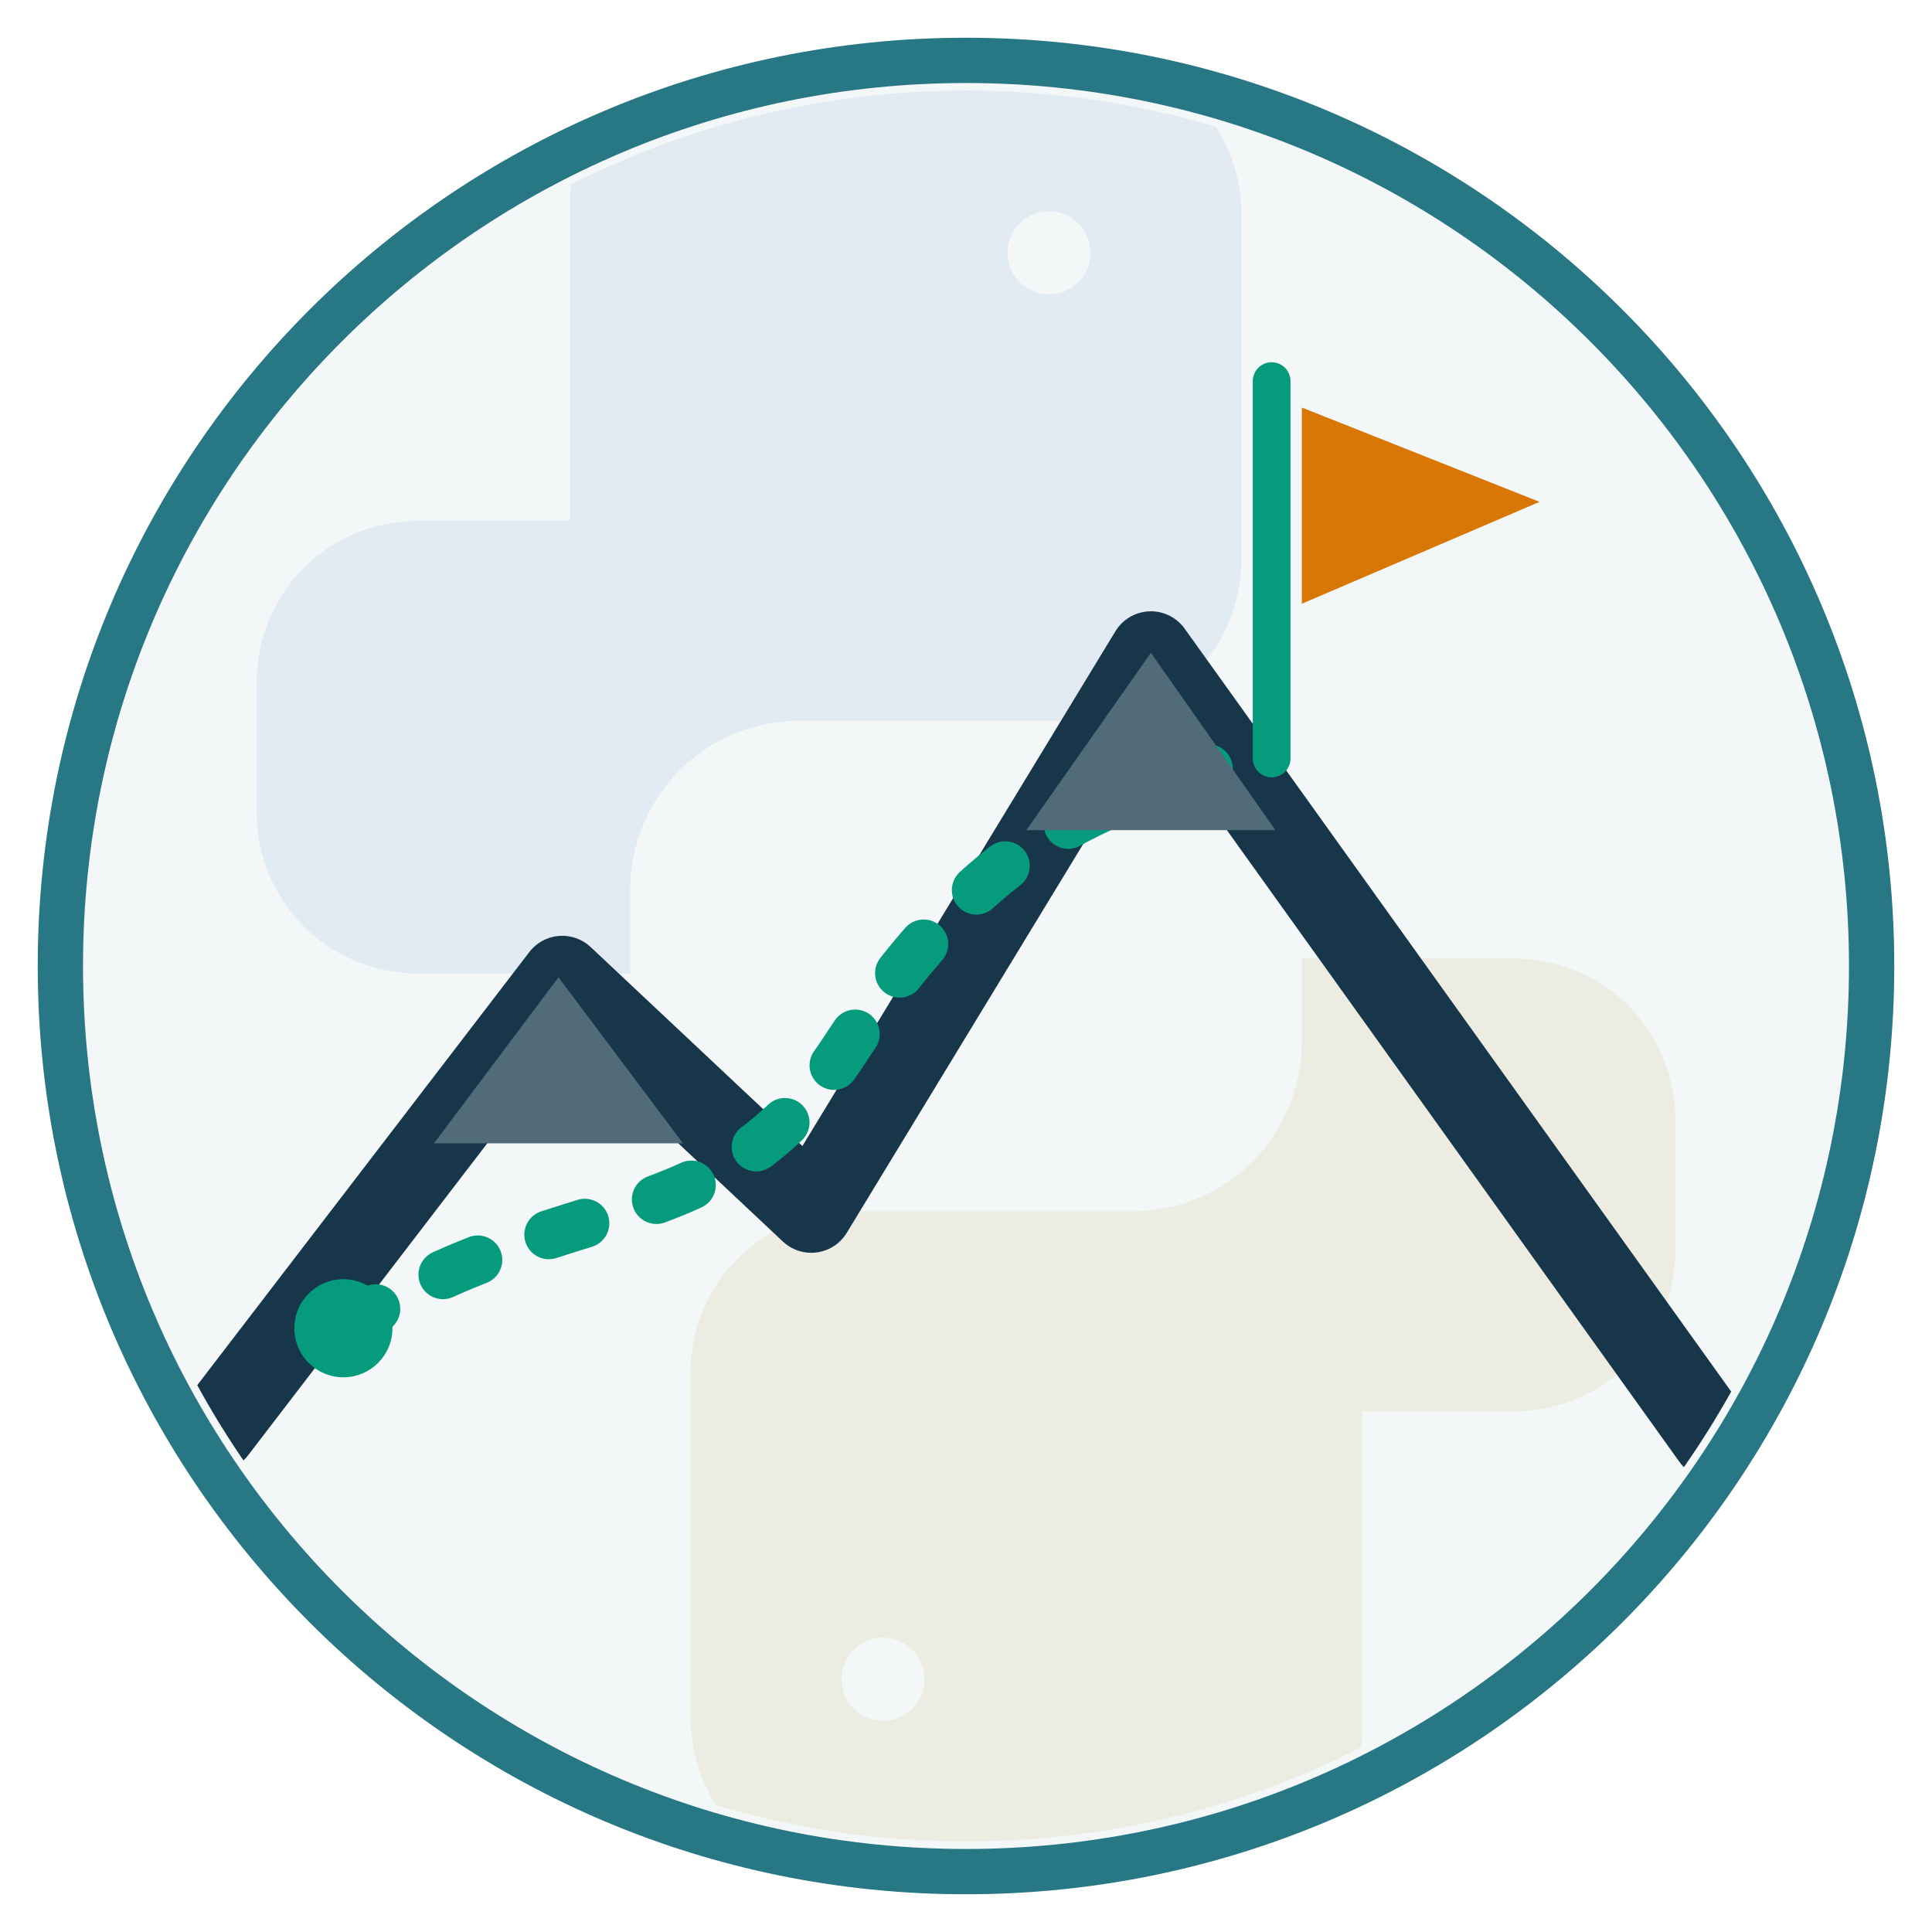
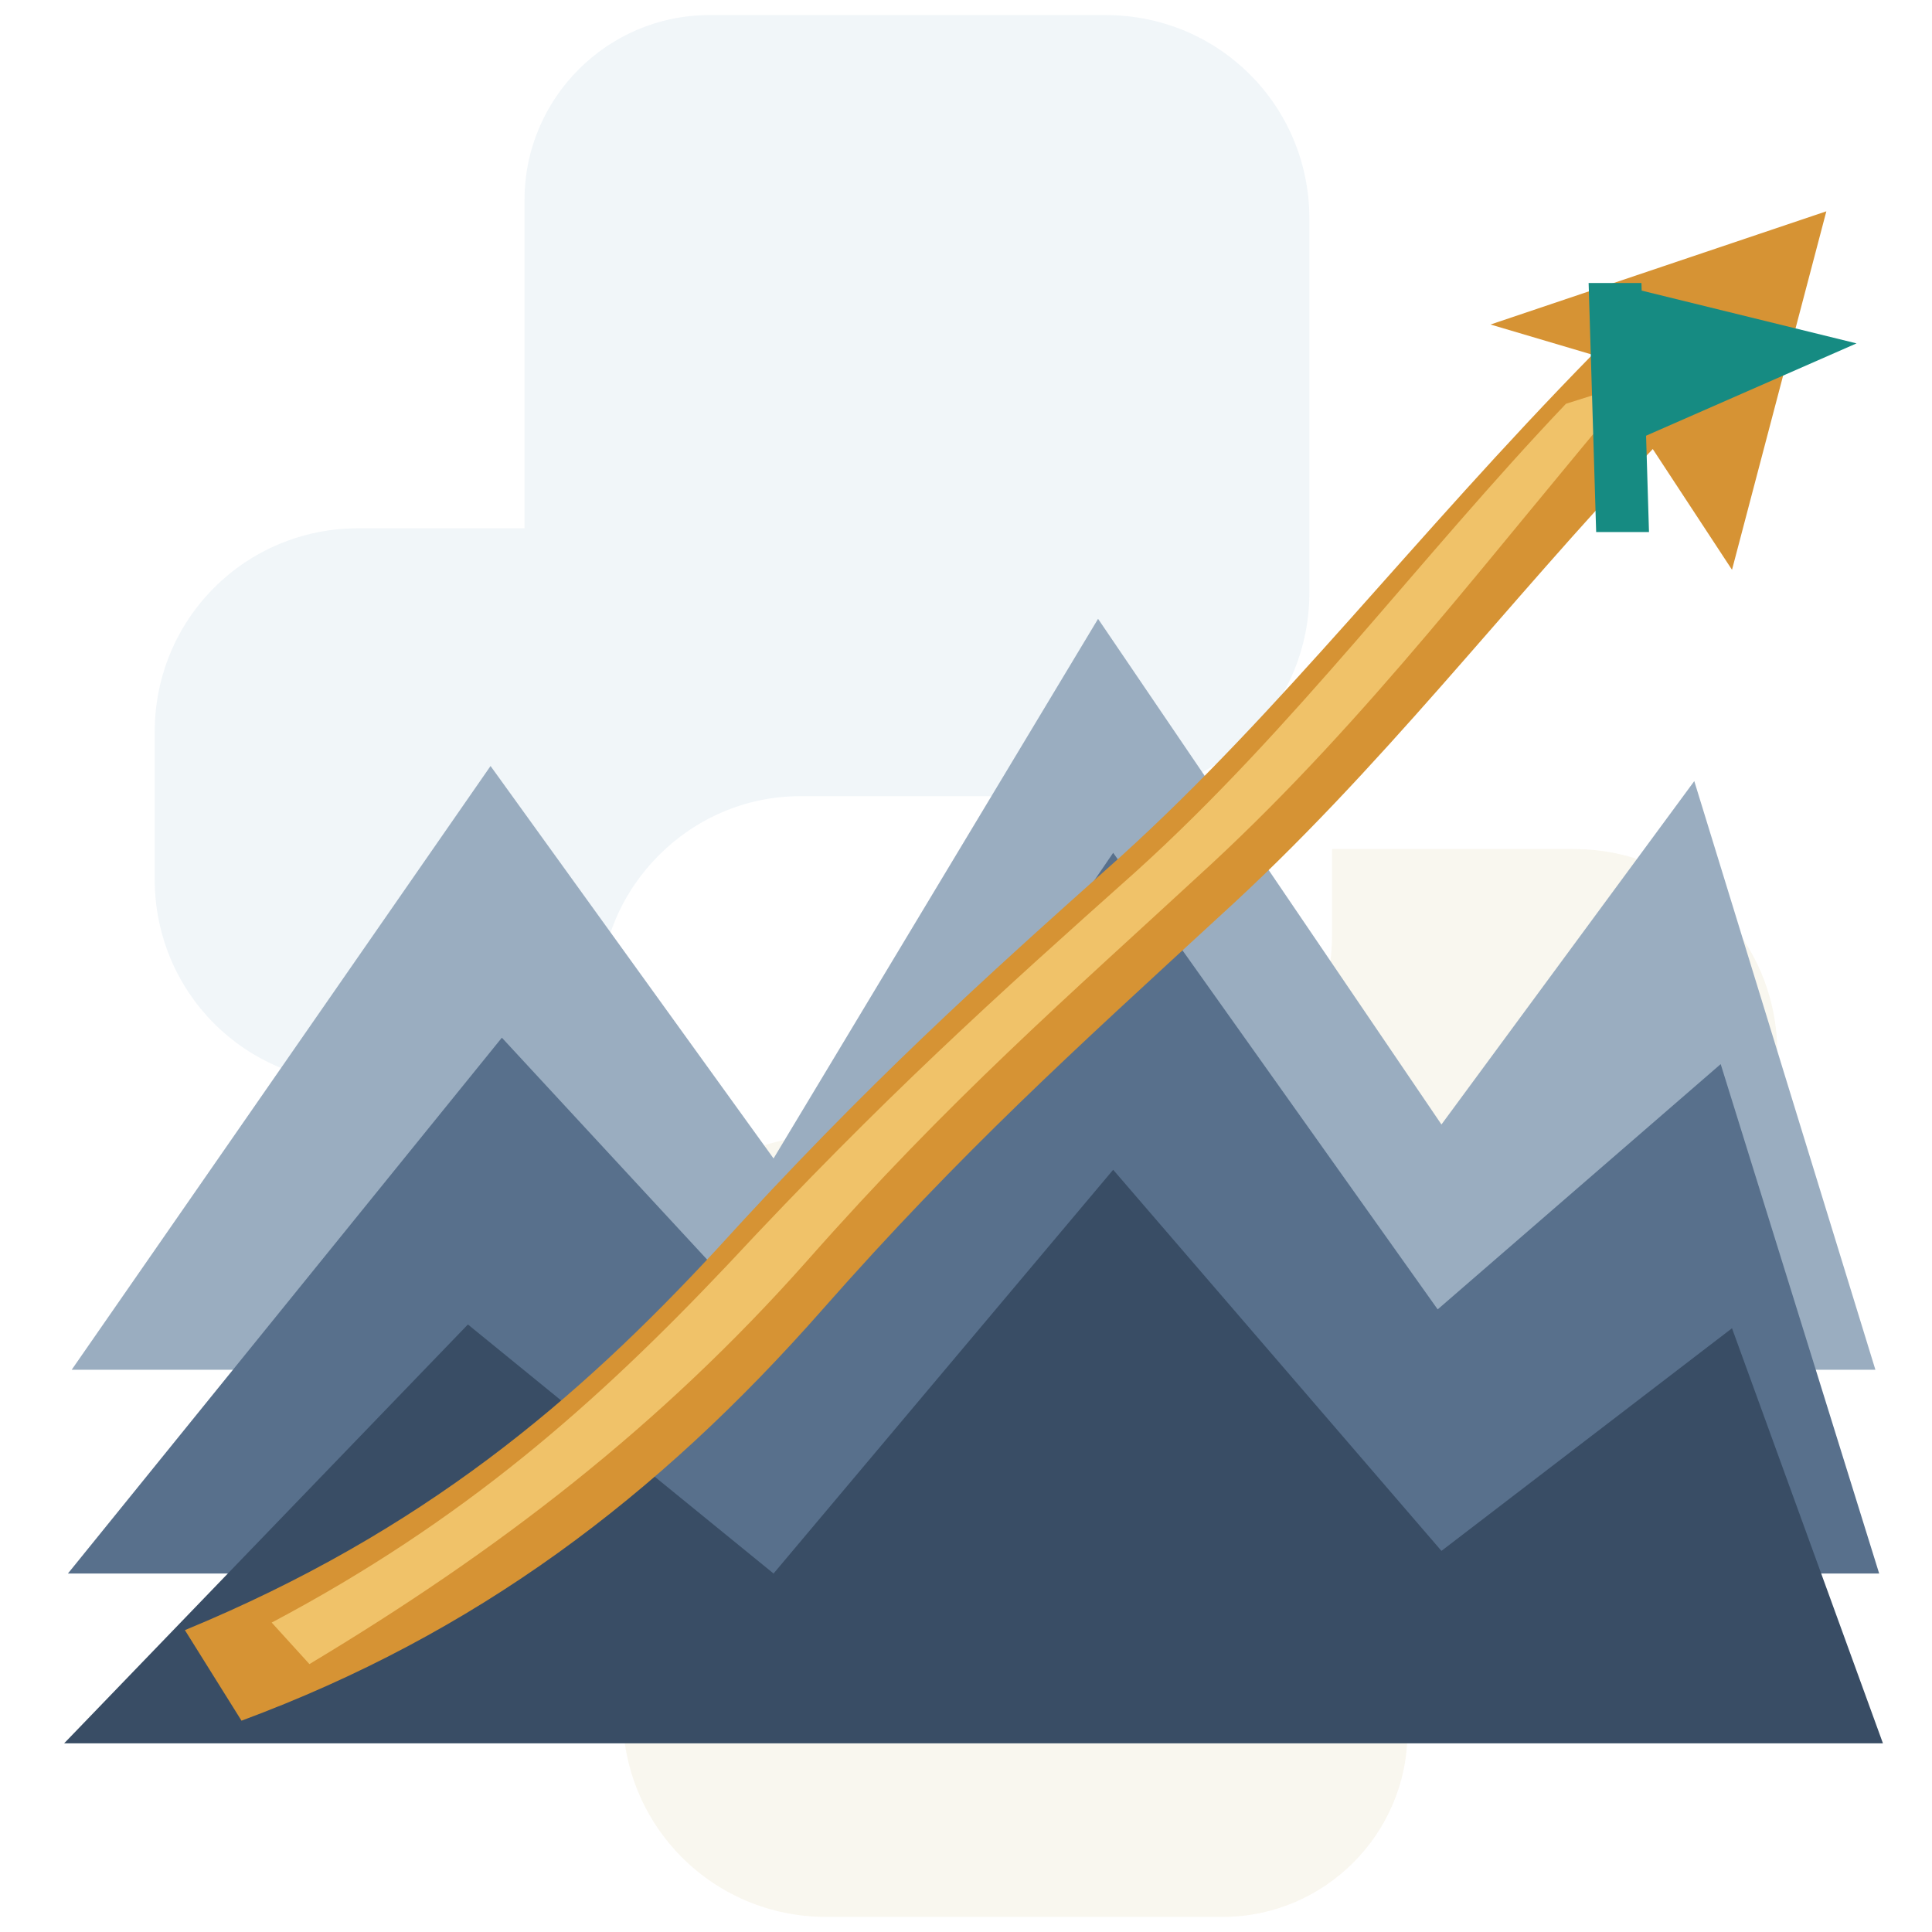
<svg xmlns="http://www.w3.org/2000/svg" viewBox="0 0 512 512" role="img" aria-labelledby="title description">
-   <defs>
-     <clipPath id="badge-clip">
-       <circle cx="256" cy="256" r="232" />
-     </clipPath>
-   </defs>
  <style>
-     :root {
-       color-scheme: light dark;
-     }
+     :root { color-scheme: light dark; }

-     .badge {
-       fill: #f4f7f8;
-       stroke: #277785;
-     }
- 
-     .badge-fill {
-       fill: #f4f7f8;
-     }
- 
-     .badge-stroke {
-       stroke: #f4f7f8;
-     }
- 
-     .language-mark {
-       fill: #17364a;
-       opacity: 0.06;
-     }
- 
-     .python-upper {
-       fill: #2874a6;
-       opacity: 0.09;
-     }
- 
-     .python-lower {
-       fill: #a77b00;
-       opacity: 0.09;
-     }
- 
-     .python-eye {
-       fill: #f4f7f8;
-     }
- 
-     .accent-fill {
-       fill: #079b7e;
-     }
- 
-     .accent-stroke {
-       stroke: #079b7e;
-     }
- 
-     .solid-fill {
-       fill: #17364a;
-     }
- 
-     .solid-stroke {
-       stroke: #17364a;
-     }
- 
-     .muted-fill {
-       fill: #526b78;
-     }
- 
-     .muted-stroke {
-       stroke: #526b78;
-     }
- 
-     .warm-fill {
-       fill: #d97706;
-     }
- 
-     .warm-stroke {
-       stroke: #d97706;
-     }
+     .language-mark { fill: #17323d; opacity: 0.07; }
+     .python-upper { fill: #2874a6; opacity: 0.07; }
+     .python-lower { fill: #aa8108; opacity: 0.07; }
+     .primary { fill: #d69334; }
+     .primary-light { fill: #f0c269; }
+     .primary-shade { fill: #a96720; }
+     .secondary { fill: #58708c; }
+     .secondary-light { fill: #9aadc0; }
+     .secondary-shade { fill: #394d65; }
+     .accent { fill: #168b82; }
+     .neutral { fill: #29383f; }
+     .shadow { fill: #14262c; opacity: 0.22; }

    @media (prefers-color-scheme: dark) {
-       .badge {
-         fill: #0d2638;
-         stroke: #277785;
-       }
- 
-       .badge-fill {
-         fill: #0d2638;
-       }
- 
-       .badge-stroke {
-         stroke: #0d2638;
-       }
- 
-       .language-mark {
-         fill: #edf2f3;
-         opacity: 0.07;
-       }
- 
-       .python-upper {
-         fill: #79b7df;
-         opacity: 0.1;
-       }
- 
-       .python-lower {
-         fill: #f0c84b;
-         opacity: 0.1;
-       }
- 
-       .python-eye {
-         fill: #0d2638;
-       }
- 
-       .accent-fill {
-         fill: #43d6b1;
-       }
- 
-       .accent-stroke {
-         stroke: #43d6b1;
-       }
- 
-       .solid-fill {
-         fill: #edf2f3;
-       }
- 
-       .solid-stroke {
-         stroke: #edf2f3;
-       }
- 
-       .muted-fill {
-         fill: #8fa2aa;
-       }
- 
-       .muted-stroke {
-         stroke: #8fa2aa;
-       }
- 
-       .warm-fill {
-         fill: #f6b73c;
-       }
- 
-       .warm-stroke {
-         stroke: #f6b73c;
-       }
+       .language-mark { fill: #edf6f3; opacity: 0.08; }
+       .python-upper { fill: #7ec5ed; opacity: 0.08; }
+       .python-lower { fill: #f1ca50; opacity: 0.08; }
+       .primary { fill: #f0b454; }
+       .primary-light { fill: #ffd47e; }
+       .primary-shade { fill: #c57d2e; }
+       .secondary { fill: #8ea9c4; }
+       .secondary-light { fill: #bfd0df; }
+       .secondary-shade { fill: #627f9c; }
+       .accent { fill: #40c6b8; }
+       .neutral { fill: #e5efec; }
+       .shadow { fill: #02090b; opacity: 0.34; }
    }
  </style>
-   <circle class="badge" cx="256" cy="256" r="240" stroke-width="12" />
-   <g clip-path="url(#badge-clip)">
-     <g aria-hidden="true">
-       <path class="python-upper" d="M151 54 C151 32 169 14 191 14 H286 C310 14 329 33 329 57 V148 C329 172 310 191 286 191 H212 C187 191 167 211 167 236 V258 H111 C87 258 68 239 68 215 V181 C68 157 87 138 111 138 H151 Z" />
-       <path class="python-lower" d="M151 54 C151 32 169 14 191 14 H286 C310 14 329 33 329 57 V148 C329 172 310 191 286 191 H212 C187 191 167 211 167 236 V258 H111 C87 258 68 239 68 215 V181 C68 157 87 138 111 138 H151 Z" transform="rotate(180 256 256)" />
-       <circle class="python-eye" cx="278" cy="67" r="11" />
-       <circle class="python-eye" cx="234" cy="445" r="11" />
-     </g>
-     <path class="solid-stroke" d="M57 379 L149 259 L215 321 L305 173 L454 381" fill="none" stroke-width="22" stroke-linejoin="round" stroke-linecap="round" />
-     <path class="accent-stroke" d="M91 352 C151 314 190 330 224 278 C262 220 293 211 337 199" fill="none" stroke-width="13" stroke-linecap="round" stroke-dasharray="10 20" />
-     <path class="accent-stroke" d="M337 201 V101" fill="none" stroke-width="10" stroke-linecap="round" />
-     <path class="warm-fill" d="M345 108 L408 133 L345 160 Z" />
-     <circle class="accent-fill" cx="91" cy="352" r="13" />
-     <path class="muted-fill" d="M148 259 L181 303 H115 Z M305 173 L338 220 H272 Z" />
+   <g aria-hidden="true">
+     <path class="python-upper" d="M139 53 C139 26 161 4 188 4 H293 C323 4 347 28 347 58 V157 C347 187 323 211 293 211 H212 C183 211 159 235 159 264 V287 H95 C65 287 41 263 41 233 V194 C41 164 65 140 95 140 H139 Z" />
+     <path class="python-lower" d="M139 53 C139 26 161 4 188 4 H293 C323 4 347 28 347 58 V157 C347 187 323 211 293 211 H212 C183 211 159 235 159 264 V287 H95 C65 287 41 263 41 233 V194 C41 164 65 140 95 140 H139 Z" transform="rotate(180 256 256)" />
+   </g>
+   <g aria-hidden="true">
+     <path class="secondary-light" d="M19 363 L130 203 L205 307 L291 164 L382 298 L449 207 L497 363 Z" />
+     <path class="secondary" d="M18 417 L133 275 L207 355 L295 226 L381 347 L456 282 L498 417 Z" />
+     <path class="secondary-shade" d="M17 462 L124 351 L205 417 L295 310 L382 411 L459 352 L499 462 Z" />
+     <path class="primary" d="M49 432 C112 406 153 371 190 331 C230 287 260 260 297 227 C340 188 374 143 422 94 L395 86 L484 56 L459 151 L438 119 C399 160 366 204 323 243 C285 278 255 305 218 347 C174 397 126 433 64 456 Z" />
+     <path class="primary-light" d="M72 430 C123 403 158 372 193 335 C234 291 264 264 301 231 C343 193 376 148 415 107 L434 101 C395 147 363 190 321 229 C282 265 252 291 214 334 C175 378 132 411 82 441 Z" />
+     <path class="accent" d="M421 75 L435 75 L437 141 L423 141 Z" />
+     <path class="accent" d="M435 77 L492 91 L435 116 Z" />
  </g>
</svg>
